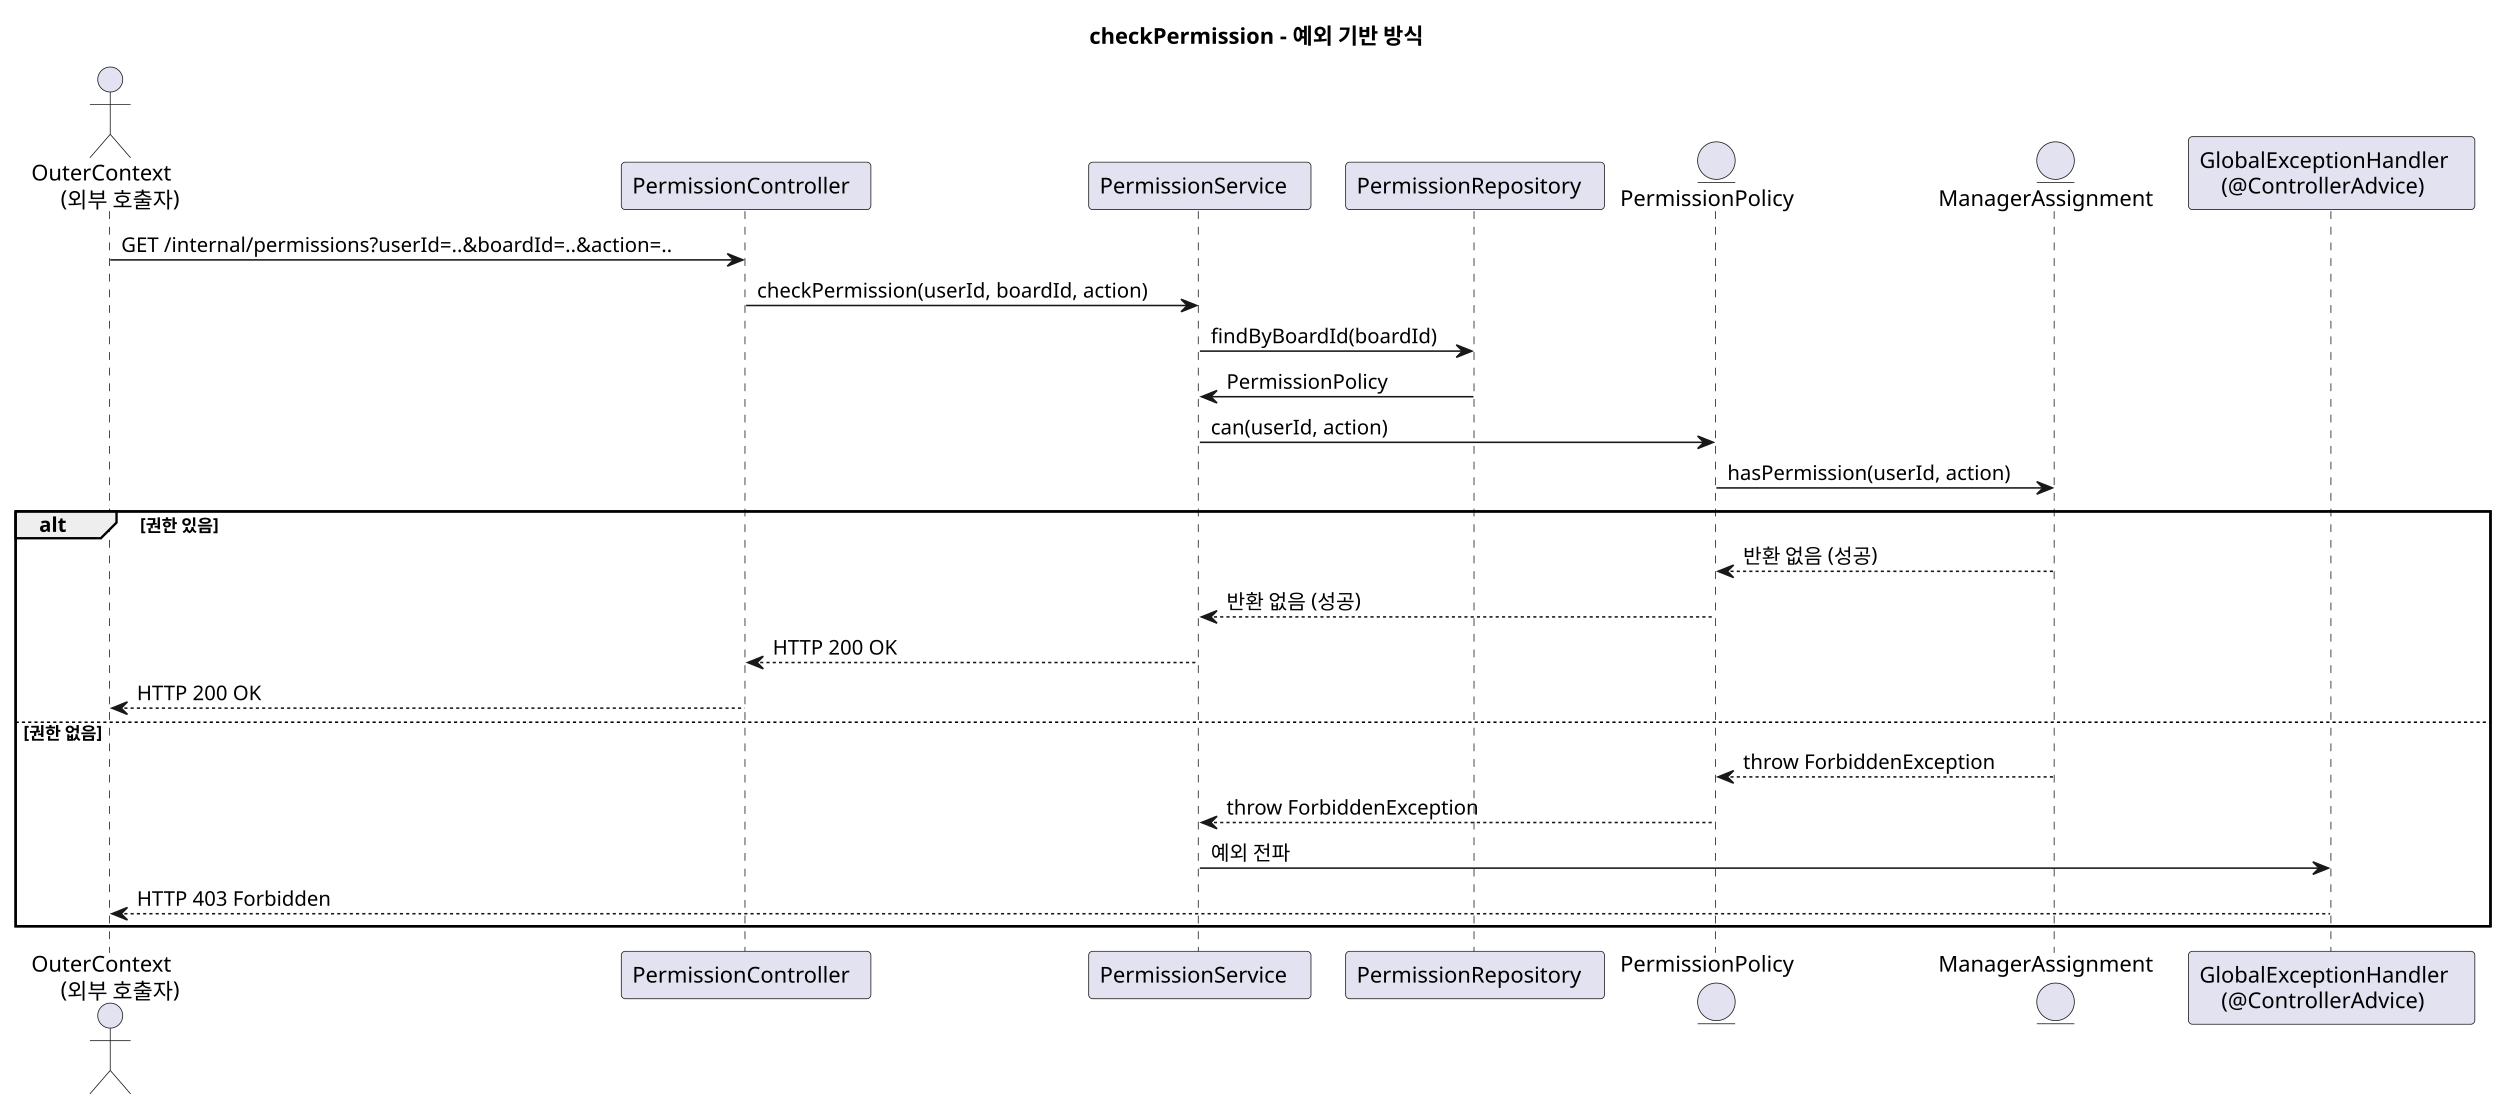
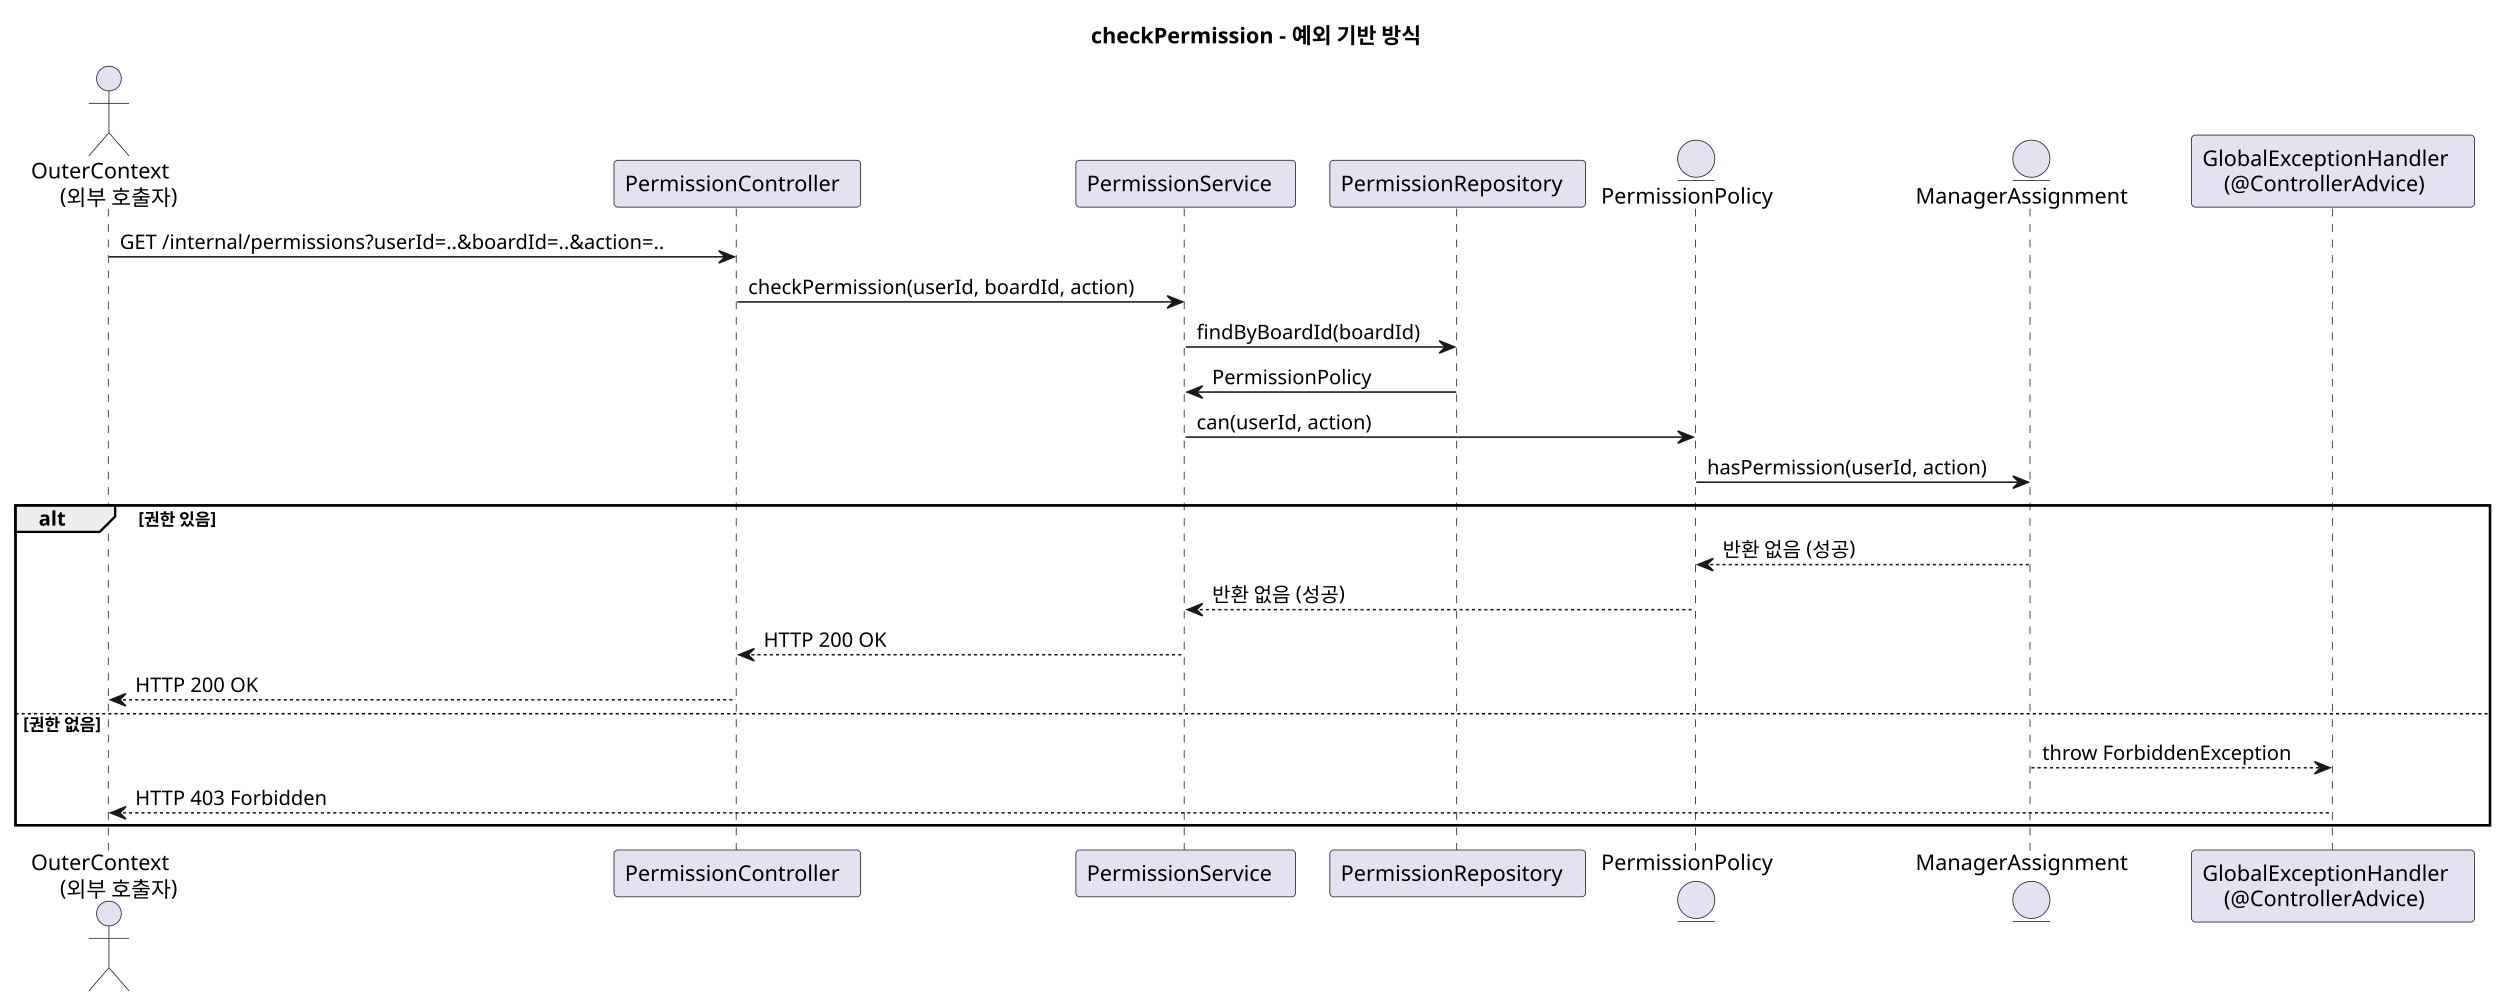
- <svg xmlns="http://www.w3.org/2000/svg" contentStyleType="text/css" data-diagram-type="SEQUENCE" height="705px" preserveAspectRatio="none" style="width:1597px;height:705px;background:#FFFFFF;" version="1.1" viewBox="0 0 1597 705" width="1597px" zoomAndPan="magnify">
+ <svg xmlns="http://www.w3.org/2000/svg" contentStyleType="text/css" data-diagram-type="SEQUENCE" height="647px" preserveAspectRatio="none" style="width:1616px;height:647px;background:#FFFFFF;" version="1.1" viewBox="0 0 1616 647" width="1616px" zoomAndPan="magnify">
  <defs />
  <g>
-     <text fill="#000000" font-family="sans-serif" font-size="14" font-weight="bold" lengthAdjust="spacing" textLength="208.182" x="695.868" y="27.995">checkPermission - 예외 기반 방식</text>
-     <rect fill="none" height="265" style="stroke:#000000;stroke-width:1.5;" width="1580.918" x="10" y="326.688" />
+     <text fill="#000000" font-family="sans-serif" font-size="14" font-weight="bold" lengthAdjust="spacing" textLength="208.182" x="705.18" y="27.995">checkPermission - 예외 기반 방식</text>
+     <rect fill="none" height="206.734" style="stroke:#000000;stroke-width:1.5;" width="1599.543" x="10" y="326.688" />
    <g>
-       <rect fill="#000000" fill-opacity="0" height="473.797" width="8" x="66.421" y="134.891" />
-       <line style="stroke:#181818;stroke-width:0.5;stroke-dasharray:5.0,5.0;" x1="70" x2="70" y1="134.891" y2="608.688" />
+       <rect fill="#000000" fill-opacity="0" height="415.531" width="8" x="66.421" y="134.891" />
+       <line style="stroke:#181818;stroke-width:0.5;stroke-dasharray:5.0,5.0;" x1="70" x2="70" y1="134.891" y2="550.422" />
    </g>
    <g>
-       <rect fill="#000000" fill-opacity="0" height="473.797" width="8" x="472.601" y="134.891" />
-       <line style="stroke:#181818;stroke-width:0.5;stroke-dasharray:5.0,5.0;" x1="475.887" x2="475.887" y1="134.891" y2="608.688" />
+       <rect fill="#000000" fill-opacity="0" height="415.531" width="8" x="472.601" y="134.891" />
+       <line style="stroke:#181818;stroke-width:0.5;stroke-dasharray:5.0,5.0;" x1="475.887" x2="475.887" y1="134.891" y2="550.422" />
    </g>
    <g>
-       <rect fill="#000000" fill-opacity="0" height="473.797" width="8" x="762.453" y="134.891" />
-       <line style="stroke:#181818;stroke-width:0.5;stroke-dasharray:5.0,5.0;" x1="765.455" x2="765.455" y1="134.891" y2="608.688" />
+       <rect fill="#000000" fill-opacity="0" height="415.531" width="8" x="762.453" y="134.891" />
+       <line style="stroke:#181818;stroke-width:0.5;stroke-dasharray:5.0,5.0;" x1="765.455" x2="765.455" y1="134.891" y2="550.422" />
    </g>
    <g>
-       <rect fill="#000000" fill-opacity="0" height="473.797" width="8" x="938.264" y="134.891" />
-       <line style="stroke:#181818;stroke-width:0.5;stroke-dasharray:5.0,5.0;" x1="941.6" x2="941.6" y1="134.891" y2="608.688" />
+       <rect fill="#000000" fill-opacity="0" height="415.531" width="8" x="938.264" y="134.891" />
+       <line style="stroke:#181818;stroke-width:0.5;stroke-dasharray:5.0,5.0;" x1="941.6" x2="941.6" y1="134.891" y2="550.422" />
    </g>
    <g>
-       <rect fill="#000000" fill-opacity="0" height="473.797" width="8" x="1092.439" y="134.891" />
-       <line style="stroke:#181818;stroke-width:0.5;stroke-dasharray:5.0,5.0;" x1="1095.927" x2="1095.927" y1="134.891" y2="608.688" />
+       <rect fill="#000000" fill-opacity="0" height="415.531" width="8" x="1092.439" y="134.891" />
+       <line style="stroke:#181818;stroke-width:0.5;stroke-dasharray:5.0,5.0;" x1="1095.927" x2="1095.927" y1="134.891" y2="550.422" />
    </g>
    <g>
-       <rect fill="#000000" fill-opacity="0" height="473.797" width="8" x="1309.091" y="134.891" />
-       <line style="stroke:#181818;stroke-width:0.5;stroke-dasharray:5.0,5.0;" x1="1312.194" x2="1312.194" y1="134.891" y2="608.688" />
+       <rect fill="#000000" fill-opacity="0" height="415.531" width="8" x="1309.091" y="134.891" />
+       <line style="stroke:#181818;stroke-width:0.5;stroke-dasharray:5.0,5.0;" x1="1312.194" x2="1312.194" y1="134.891" y2="550.422" />
    </g>
    <g>
-       <rect fill="#000000" fill-opacity="0" height="473.797" width="8" x="1485.453" y="134.891" />
-       <line style="stroke:#181818;stroke-width:0.5;stroke-dasharray:5.0,5.0;" x1="1488.988" x2="1488.988" y1="134.891" y2="608.688" />
+       <rect fill="#000000" fill-opacity="0" height="415.531" width="8" x="1504.078" y="134.891" />
+       <line style="stroke:#181818;stroke-width:0.5;stroke-dasharray:5.0,5.0;" x1="1507.613" x2="1507.613" y1="134.891" y2="550.422" />
    </g>
    <g class="participant participant-head" data-participant="OuterContext">
      <text fill="#000000" font-family="sans-serif" font-size="14" lengthAdjust="spacing" textLength="94.842" x="20" y="115.292">OuterContext</text>
      <text fill="#000000" font-family="sans-serif" font-size="14" lengthAdjust="spacing" textLength="57.381" x="38.73" y="131.589">(외부 호출자)</text>
      <ellipse cx="70.421" cy="50.797" fill="#E2E2F0" rx="8" ry="8" style="stroke:#181818;stroke-width:0.5;" />
      <path d="M70.421,58.797 L70.421,85.797 M57.421,66.797 L83.421,66.797 M70.421,85.797 L57.421,100.797 M70.421,85.797 L83.421,100.797" fill="none" style="stroke:#181818;stroke-width:0.5;" />
    </g>
    <g class="participant participant-tail" data-participant="OuterContext">
-       <text fill="#000000" font-family="sans-serif" font-size="14" lengthAdjust="spacing" textLength="94.842" x="20" y="620.683">OuterContext</text>
-       <text fill="#000000" font-family="sans-serif" font-size="14" lengthAdjust="spacing" textLength="57.381" x="38.73" y="636.98">(외부 호출자)</text>
-       <ellipse cx="70.421" cy="648.781" fill="#E2E2F0" rx="8" ry="8" style="stroke:#181818;stroke-width:0.5;" />
-       <path d="M70.421,656.781 L70.421,683.781 M57.421,664.781 L83.421,664.781 M70.421,683.781 L57.421,698.781 M70.421,683.781 L83.421,698.781" fill="none" style="stroke:#181818;stroke-width:0.5;" />
+       <text fill="#000000" font-family="sans-serif" font-size="14" lengthAdjust="spacing" textLength="94.842" x="20" y="562.417">OuterContext</text>
+       <text fill="#000000" font-family="sans-serif" font-size="14" lengthAdjust="spacing" textLength="57.381" x="38.73" y="578.714">(외부 호출자)</text>
+       <ellipse cx="70.421" cy="590.516" fill="#E2E2F0" rx="8" ry="8" style="stroke:#181818;stroke-width:0.5;" />
+       <path d="M70.421,598.516 L70.421,625.516 M57.421,606.516 L83.421,606.516 M70.421,625.516 L57.421,640.516 M70.421,625.516 L83.421,640.516" fill="none" style="stroke:#181818;stroke-width:0.5;" />
    </g>
    <g class="participant participant-head" data-participant="PermissionController">
      <rect fill="#E2E2F0" height="30.297" rx="2.5" ry="2.5" style="stroke:#181818;stroke-width:0.5;" width="159.428" x="396.887" y="103.594" />
      <text fill="#000000" font-family="sans-serif" font-size="14" lengthAdjust="spacing" textLength="145.428" x="403.887" y="123.589">PermissionController</text>
    </g>
    <g class="participant participant-tail" data-participant="PermissionController">
-       <rect fill="#E2E2F0" height="30.297" rx="2.5" ry="2.5" style="stroke:#181818;stroke-width:0.5;" width="159.428" x="396.887" y="607.688" />
-       <text fill="#000000" font-family="sans-serif" font-size="14" lengthAdjust="spacing" textLength="145.428" x="403.887" y="627.683">PermissionController</text>
+       <rect fill="#E2E2F0" height="30.297" rx="2.5" ry="2.5" style="stroke:#181818;stroke-width:0.5;" width="159.428" x="396.887" y="549.422" />
+       <text fill="#000000" font-family="sans-serif" font-size="14" lengthAdjust="spacing" textLength="145.428" x="403.887" y="569.417">PermissionController</text>
    </g>
    <g class="participant participant-head" data-participant="PermissionService">
      <rect fill="#E2E2F0" height="30.297" rx="2.5" ry="2.5" style="stroke:#181818;stroke-width:0.5;" width="141.996" x="695.455" y="103.594" />
      <text fill="#000000" font-family="sans-serif" font-size="14" lengthAdjust="spacing" textLength="127.996" x="702.455" y="123.589">PermissionService</text>
    </g>
    <g class="participant participant-tail" data-participant="PermissionService">
-       <rect fill="#E2E2F0" height="30.297" rx="2.5" ry="2.5" style="stroke:#181818;stroke-width:0.5;" width="141.996" x="695.455" y="607.688" />
-       <text fill="#000000" font-family="sans-serif" font-size="14" lengthAdjust="spacing" textLength="127.996" x="702.455" y="627.683">PermissionService</text>
+       <rect fill="#E2E2F0" height="30.297" rx="2.5" ry="2.5" style="stroke:#181818;stroke-width:0.5;" width="141.996" x="695.455" y="549.422" />
+       <text fill="#000000" font-family="sans-serif" font-size="14" lengthAdjust="spacing" textLength="127.996" x="702.455" y="569.417">PermissionService</text>
    </g>
    <g class="participant participant-head" data-participant="PermissionRepository">
      <rect fill="#E2E2F0" height="30.297" rx="2.5" ry="2.5" style="stroke:#181818;stroke-width:0.5;" width="165.327" x="859.6" y="103.594" />
      <text fill="#000000" font-family="sans-serif" font-size="14" lengthAdjust="spacing" textLength="151.327" x="866.6" y="123.589">PermissionRepository</text>
    </g>
    <g class="participant participant-tail" data-participant="PermissionRepository">
-       <rect fill="#E2E2F0" height="30.297" rx="2.5" ry="2.5" style="stroke:#181818;stroke-width:0.5;" width="165.327" x="859.6" y="607.688" />
-       <text fill="#000000" font-family="sans-serif" font-size="14" lengthAdjust="spacing" textLength="151.327" x="866.6" y="627.683">PermissionRepository</text>
+       <rect fill="#E2E2F0" height="30.297" rx="2.5" ry="2.5" style="stroke:#181818;stroke-width:0.5;" width="165.327" x="859.6" y="549.422" />
+       <text fill="#000000" font-family="sans-serif" font-size="14" lengthAdjust="spacing" textLength="151.327" x="866.6" y="569.417">PermissionRepository</text>
    </g>
    <g class="participant participant-head" data-participant="PermissionPolicy">
      <text fill="#000000" font-family="sans-serif" font-size="14" lengthAdjust="spacing" textLength="117.024" x="1034.927" y="131.589">PermissionPolicy</text>
      <ellipse cx="1096.439" cy="102.594" fill="#E2E2F0" rx="12" ry="12" style="stroke:#181818;stroke-width:0.5;" />
      <line style="stroke:#181818;stroke-width:0.5;" x1="1084.439" x2="1108.439" y1="116.594" y2="116.594" />
    </g>
    <g class="participant participant-tail" data-participant="PermissionPolicy">
-       <text fill="#000000" font-family="sans-serif" font-size="14" lengthAdjust="spacing" textLength="117.024" x="1034.927" y="620.683">PermissionPolicy</text>
-       <ellipse cx="1096.439" cy="639.984" fill="#E2E2F0" rx="12" ry="12" style="stroke:#181818;stroke-width:0.5;" />
-       <line style="stroke:#181818;stroke-width:0.5;" x1="1084.439" x2="1108.439" y1="653.984" y2="653.984" />
+       <text fill="#000000" font-family="sans-serif" font-size="14" lengthAdjust="spacing" textLength="117.024" x="1034.927" y="562.417">PermissionPolicy</text>
+       <ellipse cx="1096.439" cy="581.719" fill="#E2E2F0" rx="12" ry="12" style="stroke:#181818;stroke-width:0.5;" />
+       <line style="stroke:#181818;stroke-width:0.5;" x1="1084.439" x2="1108.439" y1="595.719" y2="595.719" />
    </g>
    <g class="participant participant-head" data-participant="ManagerAssignment">
      <text fill="#000000" font-family="sans-serif" font-size="14" lengthAdjust="spacing" textLength="143.794" x="1238.194" y="131.589">ManagerAssignment</text>
      <ellipse cx="1313.091" cy="102.594" fill="#E2E2F0" rx="12" ry="12" style="stroke:#181818;stroke-width:0.5;" />
      <line style="stroke:#181818;stroke-width:0.5;" x1="1301.091" x2="1325.091" y1="116.594" y2="116.594" />
    </g>
    <g class="participant participant-tail" data-participant="ManagerAssignment">
-       <text fill="#000000" font-family="sans-serif" font-size="14" lengthAdjust="spacing" textLength="143.794" x="1238.194" y="620.683">ManagerAssignment</text>
-       <ellipse cx="1313.091" cy="639.984" fill="#E2E2F0" rx="12" ry="12" style="stroke:#181818;stroke-width:0.5;" />
-       <line style="stroke:#181818;stroke-width:0.5;" x1="1301.091" x2="1325.091" y1="653.984" y2="653.984" />
+       <text fill="#000000" font-family="sans-serif" font-size="14" lengthAdjust="spacing" textLength="143.794" x="1238.194" y="562.417">ManagerAssignment</text>
+       <ellipse cx="1313.091" cy="581.719" fill="#E2E2F0" rx="12" ry="12" style="stroke:#181818;stroke-width:0.5;" />
+       <line style="stroke:#181818;stroke-width:0.5;" x1="1301.091" x2="1325.091" y1="595.719" y2="595.719" />
    </g>
    <g class="participant participant-head" data-participant="ExceptionHandler">
-       <rect fill="#E2E2F0" height="46.594" rx="2.5" ry="2.5" style="stroke:#181818;stroke-width:0.5;" width="182.93" x="1397.988" y="87.297" />
-       <text fill="#000000" font-family="sans-serif" font-size="14" lengthAdjust="spacing" textLength="168.93" x="1404.988" y="107.292">GlobalExceptionHandler</text>
-       <text fill="#000000" font-family="sans-serif" font-size="14" lengthAdjust="spacing" textLength="141.046" x="1418.93" y="123.589">(@ControllerAdvice)</text>
+       <rect fill="#E2E2F0" height="46.594" rx="2.5" ry="2.5" style="stroke:#181818;stroke-width:0.5;" width="182.93" x="1416.613" y="87.297" />
+       <text fill="#000000" font-family="sans-serif" font-size="14" lengthAdjust="spacing" textLength="168.93" x="1423.613" y="107.292">GlobalExceptionHandler</text>
+       <text fill="#000000" font-family="sans-serif" font-size="14" lengthAdjust="spacing" textLength="141.046" x="1437.555" y="123.589">(@ControllerAdvice)</text>
    </g>
    <g class="participant participant-tail" data-participant="ExceptionHandler">
-       <rect fill="#E2E2F0" height="46.594" rx="2.5" ry="2.5" style="stroke:#181818;stroke-width:0.5;" width="182.93" x="1397.988" y="607.688" />
-       <text fill="#000000" font-family="sans-serif" font-size="14" lengthAdjust="spacing" textLength="168.93" x="1404.988" y="627.683">GlobalExceptionHandler</text>
-       <text fill="#000000" font-family="sans-serif" font-size="14" lengthAdjust="spacing" textLength="141.046" x="1418.93" y="643.98">(@ControllerAdvice)</text>
+       <rect fill="#E2E2F0" height="46.594" rx="2.5" ry="2.5" style="stroke:#181818;stroke-width:0.5;" width="182.93" x="1416.613" y="549.422" />
+       <text fill="#000000" font-family="sans-serif" font-size="14" lengthAdjust="spacing" textLength="168.93" x="1423.613" y="569.417">GlobalExceptionHandler</text>
+       <text fill="#000000" font-family="sans-serif" font-size="14" lengthAdjust="spacing" textLength="141.046" x="1437.555" y="585.714">(@ControllerAdvice)</text>
    </g>
    <g class="message" data-participant-1="OuterContext" data-participant-2="PermissionController">
      <polygon fill="#181818" points="464.601,162.023,474.601,166.023,464.601,170.023,468.601,166.023" style="stroke:#181818;stroke-width:1;" />
      <line style="stroke:#181818;stroke-width:1;" x1="70.421" x2="470.601" y1="166.023" y2="166.023" />
      <text fill="#000000" font-family="sans-serif" font-size="13" lengthAdjust="spacing" textLength="382.18" x="77.421" y="160.958">GET /internal/permissions?userId=..&amp;boardId=..&amp;action=..</text>
    </g>
    <g class="message" data-participant-1="PermissionController" data-participant-2="PermissionService">
      <polygon fill="#181818" points="754.453,191.156,764.453,195.156,754.453,199.156,758.453,195.156" style="stroke:#181818;stroke-width:1;" />
      <line style="stroke:#181818;stroke-width:1;" x1="476.601" x2="760.453" y1="195.156" y2="195.156" />
      <text fill="#000000" font-family="sans-serif" font-size="13" lengthAdjust="spacing" textLength="265.853" x="483.601" y="190.09">checkPermission(userId, boardId, action)</text>
    </g>
    <g class="message" data-participant-1="PermissionService" data-participant-2="PermissionRepository">
      <polygon fill="#181818" points="930.264,220.289,940.264,224.289,930.264,228.289,934.264,224.289" style="stroke:#181818;stroke-width:1;" />
      <line style="stroke:#181818;stroke-width:1;" x1="766.453" x2="936.264" y1="224.289" y2="224.289" />
      <text fill="#000000" font-family="sans-serif" font-size="13" lengthAdjust="spacing" textLength="151.81" x="773.453" y="219.223">findByBoardId(boardId)</text>
    </g>
    <g class="message" data-participant-1="PermissionRepository" data-participant-2="PermissionService">
      <polygon fill="#181818" points="777.453,249.422,767.453,253.422,777.453,257.422,773.453,253.422" style="stroke:#181818;stroke-width:1;" />
      <line style="stroke:#181818;stroke-width:1;" x1="771.453" x2="941.264" y1="253.422" y2="253.422" />
      <text fill="#000000" font-family="sans-serif" font-size="13" lengthAdjust="spacing" textLength="108.665" x="783.453" y="248.356">PermissionPolicy</text>
    </g>
    <g class="message" data-participant-1="PermissionService" data-participant-2="PermissionPolicy">
      <polygon fill="#181818" points="1084.439,278.555,1094.439,282.555,1084.439,286.555,1088.439,282.555" style="stroke:#181818;stroke-width:1;" />
      <line style="stroke:#181818;stroke-width:1;" x1="766.453" x2="1090.439" y1="282.555" y2="282.555" />
      <text fill="#000000" font-family="sans-serif" font-size="13" lengthAdjust="spacing" textLength="122.218" x="773.453" y="277.489">can(userId, action)</text>
    </g>
    <g class="message" data-participant-1="PermissionPolicy" data-participant-2="ManagerAssignment">
      <polygon fill="#181818" points="1301.091,307.688,1311.091,311.688,1301.091,315.688,1305.091,311.688" style="stroke:#181818;stroke-width:1;" />
      <line style="stroke:#181818;stroke-width:1;" x1="1096.439" x2="1307.091" y1="311.688" y2="311.688" />
      <text fill="#000000" font-family="sans-serif" font-size="13" lengthAdjust="spacing" textLength="192.651" x="1103.439" y="306.622">hasPermission(userId, action)</text>
    </g>
    <path d="M10,326.688 L74.443,326.688 L74.443,333.82 L64.443,343.82 L10,343.82 L10,326.688" fill="#EEEEEE" style="stroke:#000000;stroke-width:1.5;" />
-     <rect fill="none" height="265" style="stroke:#000000;stroke-width:1.5;" width="1580.918" x="10" y="326.688" />
+     <rect fill="none" height="206.734" style="stroke:#000000;stroke-width:1.5;" width="1599.543" x="10" y="326.688" />
    <text fill="#000000" font-family="sans-serif" font-size="13" font-weight="bold" lengthAdjust="spacing" textLength="19.443" x="25" y="339.754">alt</text>
    <text fill="#000000" font-family="sans-serif" font-size="11" font-weight="bold" lengthAdjust="spacing" textLength="40.289" x="89.443" y="338.898">[권한 있음]</text>
    <g class="message" data-participant-1="ManagerAssignment" data-participant-2="PermissionPolicy">
      <polygon fill="#181818" points="1107.439,360.953,1097.439,364.953,1107.439,368.953,1103.439,364.953" style="stroke:#181818;stroke-width:1;" />
      <line style="stroke:#181818;stroke-width:1;stroke-dasharray:2.0,2.0;" x1="1101.439" x2="1312.091" y1="364.953" y2="364.953" />
      <text fill="#000000" font-family="sans-serif" font-size="13" lengthAdjust="spacing" textLength="65.216" x="1113.439" y="359.887">반환 없음 (성공)</text>
    </g>
    <g class="message" data-participant-1="PermissionPolicy" data-participant-2="PermissionService">
      <polygon fill="#181818" points="777.453,390.086,767.453,394.086,777.453,398.086,773.453,394.086" style="stroke:#181818;stroke-width:1;" />
      <line style="stroke:#181818;stroke-width:1;stroke-dasharray:2.0,2.0;" x1="771.453" x2="1095.439" y1="394.086" y2="394.086" />
      <text fill="#000000" font-family="sans-serif" font-size="13" lengthAdjust="spacing" textLength="65.216" x="783.453" y="389.02">반환 없음 (성공)</text>
    </g>
    <g class="message" data-participant-1="PermissionService" data-participant-2="PermissionController">
      <polygon fill="#181818" points="487.601,419.219,477.601,423.219,487.601,427.219,483.601,423.219" style="stroke:#181818;stroke-width:1;" />
      <line style="stroke:#181818;stroke-width:1;stroke-dasharray:2.0,2.0;" x1="481.601" x2="765.453" y1="423.219" y2="423.219" />
      <text fill="#000000" font-family="sans-serif" font-size="13" lengthAdjust="spacing" textLength="85.332" x="493.601" y="418.153">HTTP 200 OK</text>
    </g>
    <g class="message" data-participant-1="PermissionController" data-participant-2="OuterContext">
      <polygon fill="#181818" points="81.421,448.352,71.421,452.352,81.421,456.352,77.421,452.352" style="stroke:#181818;stroke-width:1;" />
      <line style="stroke:#181818;stroke-width:1;stroke-dasharray:2.0,2.0;" x1="75.421" x2="475.601" y1="452.352" y2="452.352" />
      <text fill="#000000" font-family="sans-serif" font-size="13" lengthAdjust="spacing" textLength="85.332" x="87.421" y="447.286">HTTP 200 OK</text>
    </g>
-     <line style="stroke:#000000;stroke-width:1;stroke-dasharray:2.0,2.0;" x1="10" x2="1590.918" y1="461.352" y2="461.352" />
+     <line style="stroke:#000000;stroke-width:1;stroke-dasharray:2.0,2.0;" x1="10" x2="1609.543" y1="461.352" y2="461.352" />
    <text fill="#000000" font-family="sans-serif" font-size="11" font-weight="bold" lengthAdjust="spacing" textLength="40.289" x="15" y="471.562">[권한 없음]</text>
-     <g class="message" data-participant-1="ManagerAssignment" data-participant-2="PermissionPolicy">
-       <polygon fill="#181818" points="1107.439,492.289,1097.439,496.289,1107.439,500.289,1103.439,496.289" style="stroke:#181818;stroke-width:1;" />
-       <line style="stroke:#181818;stroke-width:1;stroke-dasharray:2.0,2.0;" x1="1101.439" x2="1312.091" y1="496.289" y2="496.289" />
-       <text fill="#000000" font-family="sans-serif" font-size="13" lengthAdjust="spacing" textLength="170.987" x="1113.439" y="491.223">throw ForbiddenException</text>
-     </g>
-     <g class="message" data-participant-1="PermissionPolicy" data-participant-2="PermissionService">
-       <polygon fill="#181818" points="777.453,521.422,767.453,525.422,777.453,529.422,773.453,525.422" style="stroke:#181818;stroke-width:1;" />
-       <line style="stroke:#181818;stroke-width:1;stroke-dasharray:2.0,2.0;" x1="771.453" x2="1095.439" y1="525.422" y2="525.422" />
-       <text fill="#000000" font-family="sans-serif" font-size="13" lengthAdjust="spacing" textLength="170.987" x="783.453" y="520.356">throw ForbiddenException</text>
-     </g>
-     <g class="message" data-participant-1="PermissionService" data-participant-2="ExceptionHandler">
-       <polygon fill="#181818" points="1477.453,550.555,1487.453,554.555,1477.453,558.555,1481.453,554.555" style="stroke:#181818;stroke-width:1;" />
-       <line style="stroke:#181818;stroke-width:1;" x1="766.453" x2="1483.453" y1="554.555" y2="554.555" />
-       <text fill="#000000" font-family="sans-serif" font-size="13" lengthAdjust="spacing" textLength="35.337" x="773.453" y="549.489">예외 전파</text>
+     <g class="message" data-participant-1="ManagerAssignment" data-participant-2="ExceptionHandler">
+       <polygon fill="#181818" points="1496.078,492.289,1506.078,496.289,1496.078,500.289,1500.078,496.289" style="stroke:#181818;stroke-width:1;" />
+       <line style="stroke:#181818;stroke-width:1;stroke-dasharray:2.0,2.0;" x1="1313.091" x2="1502.078" y1="496.289" y2="496.289" />
+       <text fill="#000000" font-family="sans-serif" font-size="13" lengthAdjust="spacing" textLength="170.987" x="1320.091" y="491.223">throw ForbiddenException</text>
    </g>
    <g class="message" data-participant-1="ExceptionHandler" data-participant-2="OuterContext">
-       <polygon fill="#181818" points="81.421,579.688,71.421,583.688,81.421,587.688,77.421,583.688" style="stroke:#181818;stroke-width:1;" />
-       <line style="stroke:#181818;stroke-width:1;stroke-dasharray:2.0,2.0;" x1="75.421" x2="1488.453" y1="583.688" y2="583.688" />
-       <text fill="#000000" font-family="sans-serif" font-size="13" lengthAdjust="spacing" textLength="131.955" x="87.421" y="578.622">HTTP 403 Forbidden</text>
+       <polygon fill="#181818" points="81.421,521.422,71.421,525.422,81.421,529.422,77.421,525.422" style="stroke:#181818;stroke-width:1;" />
+       <line style="stroke:#181818;stroke-width:1;stroke-dasharray:2.0,2.0;" x1="75.421" x2="1507.078" y1="525.422" y2="525.422" />
+       <text fill="#000000" font-family="sans-serif" font-size="13" lengthAdjust="spacing" textLength="131.955" x="87.421" y="520.356">HTTP 403 Forbidden</text>
    </g>
  </g>
</svg>
